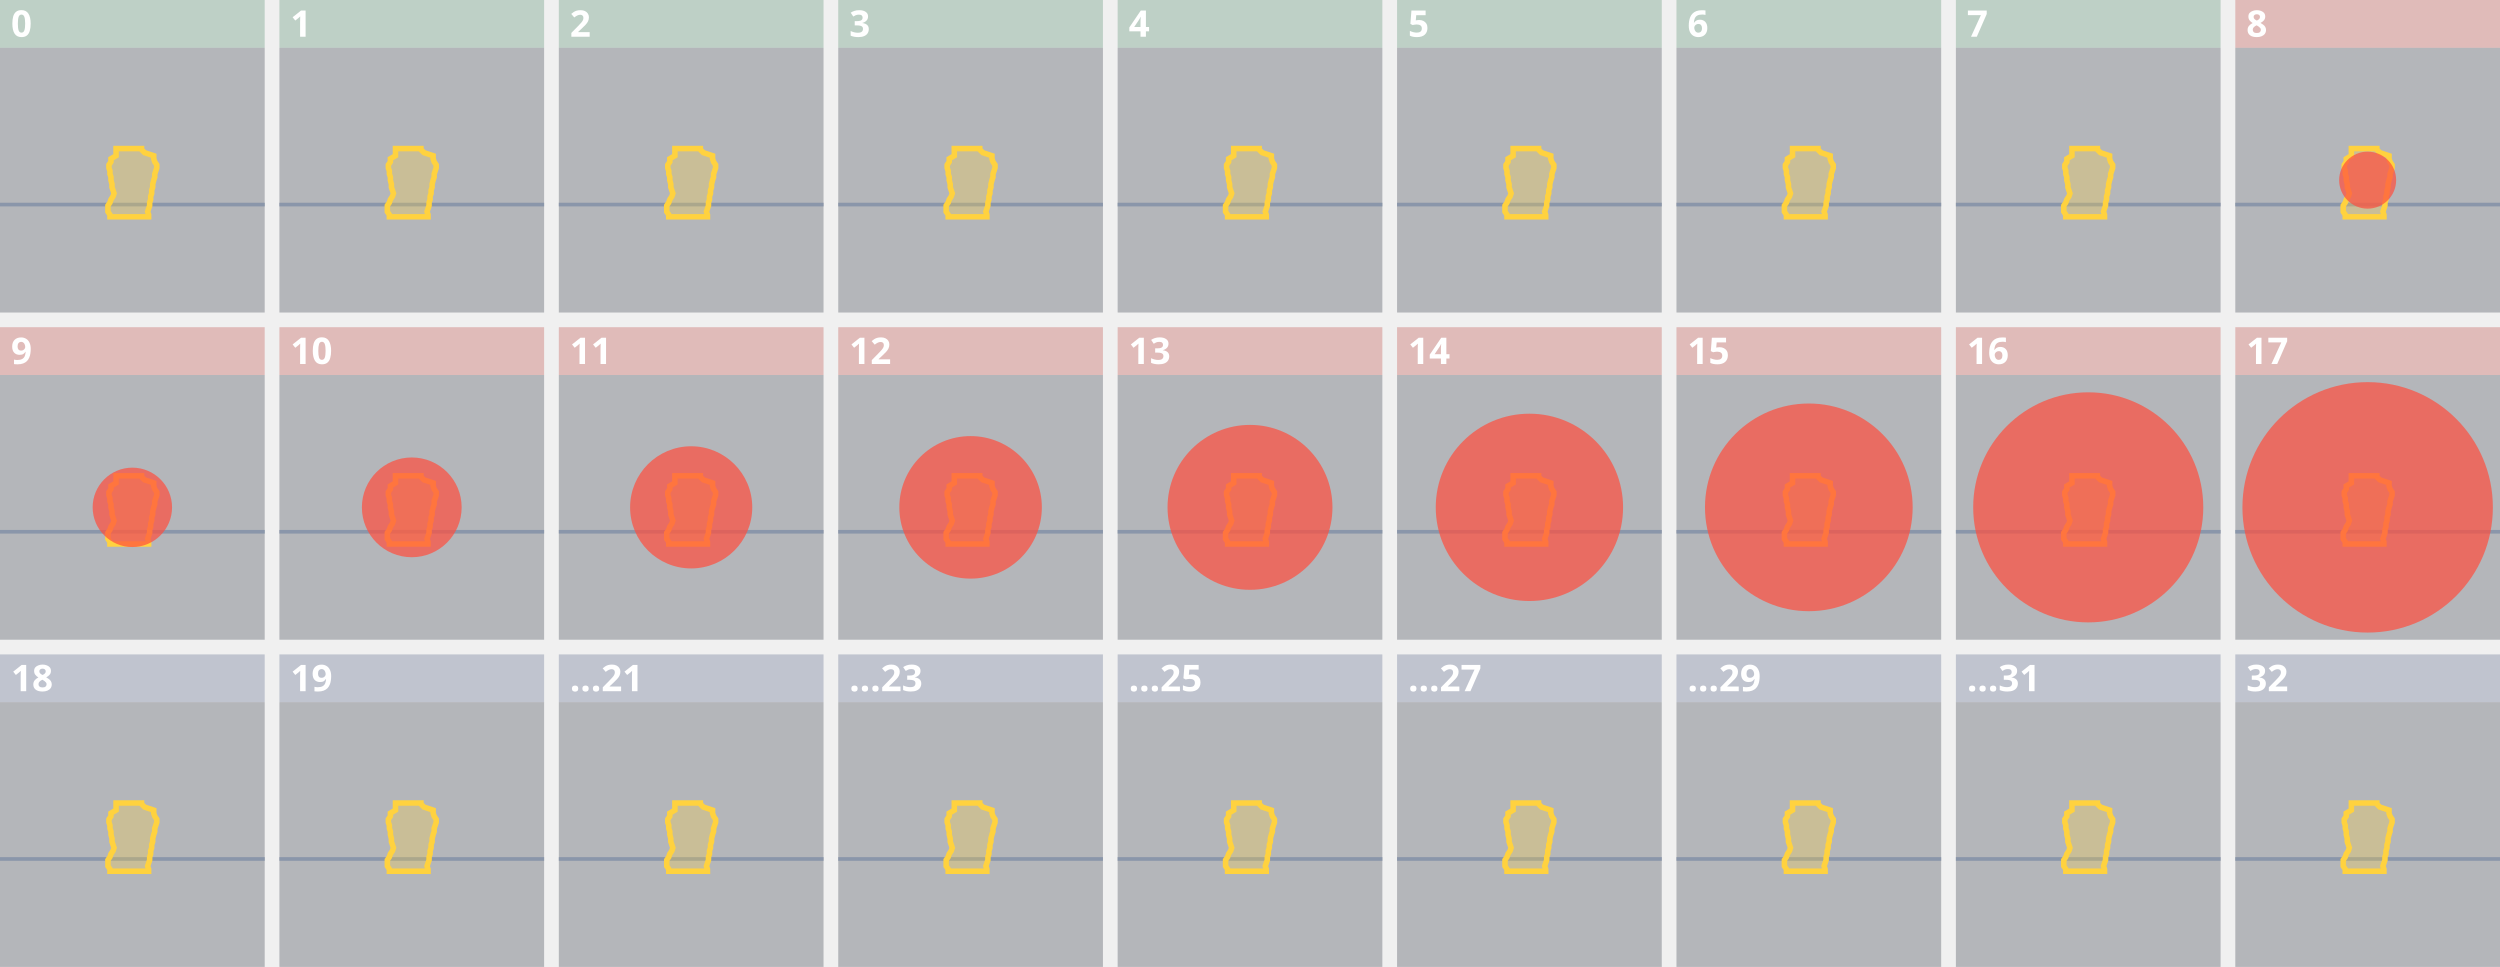
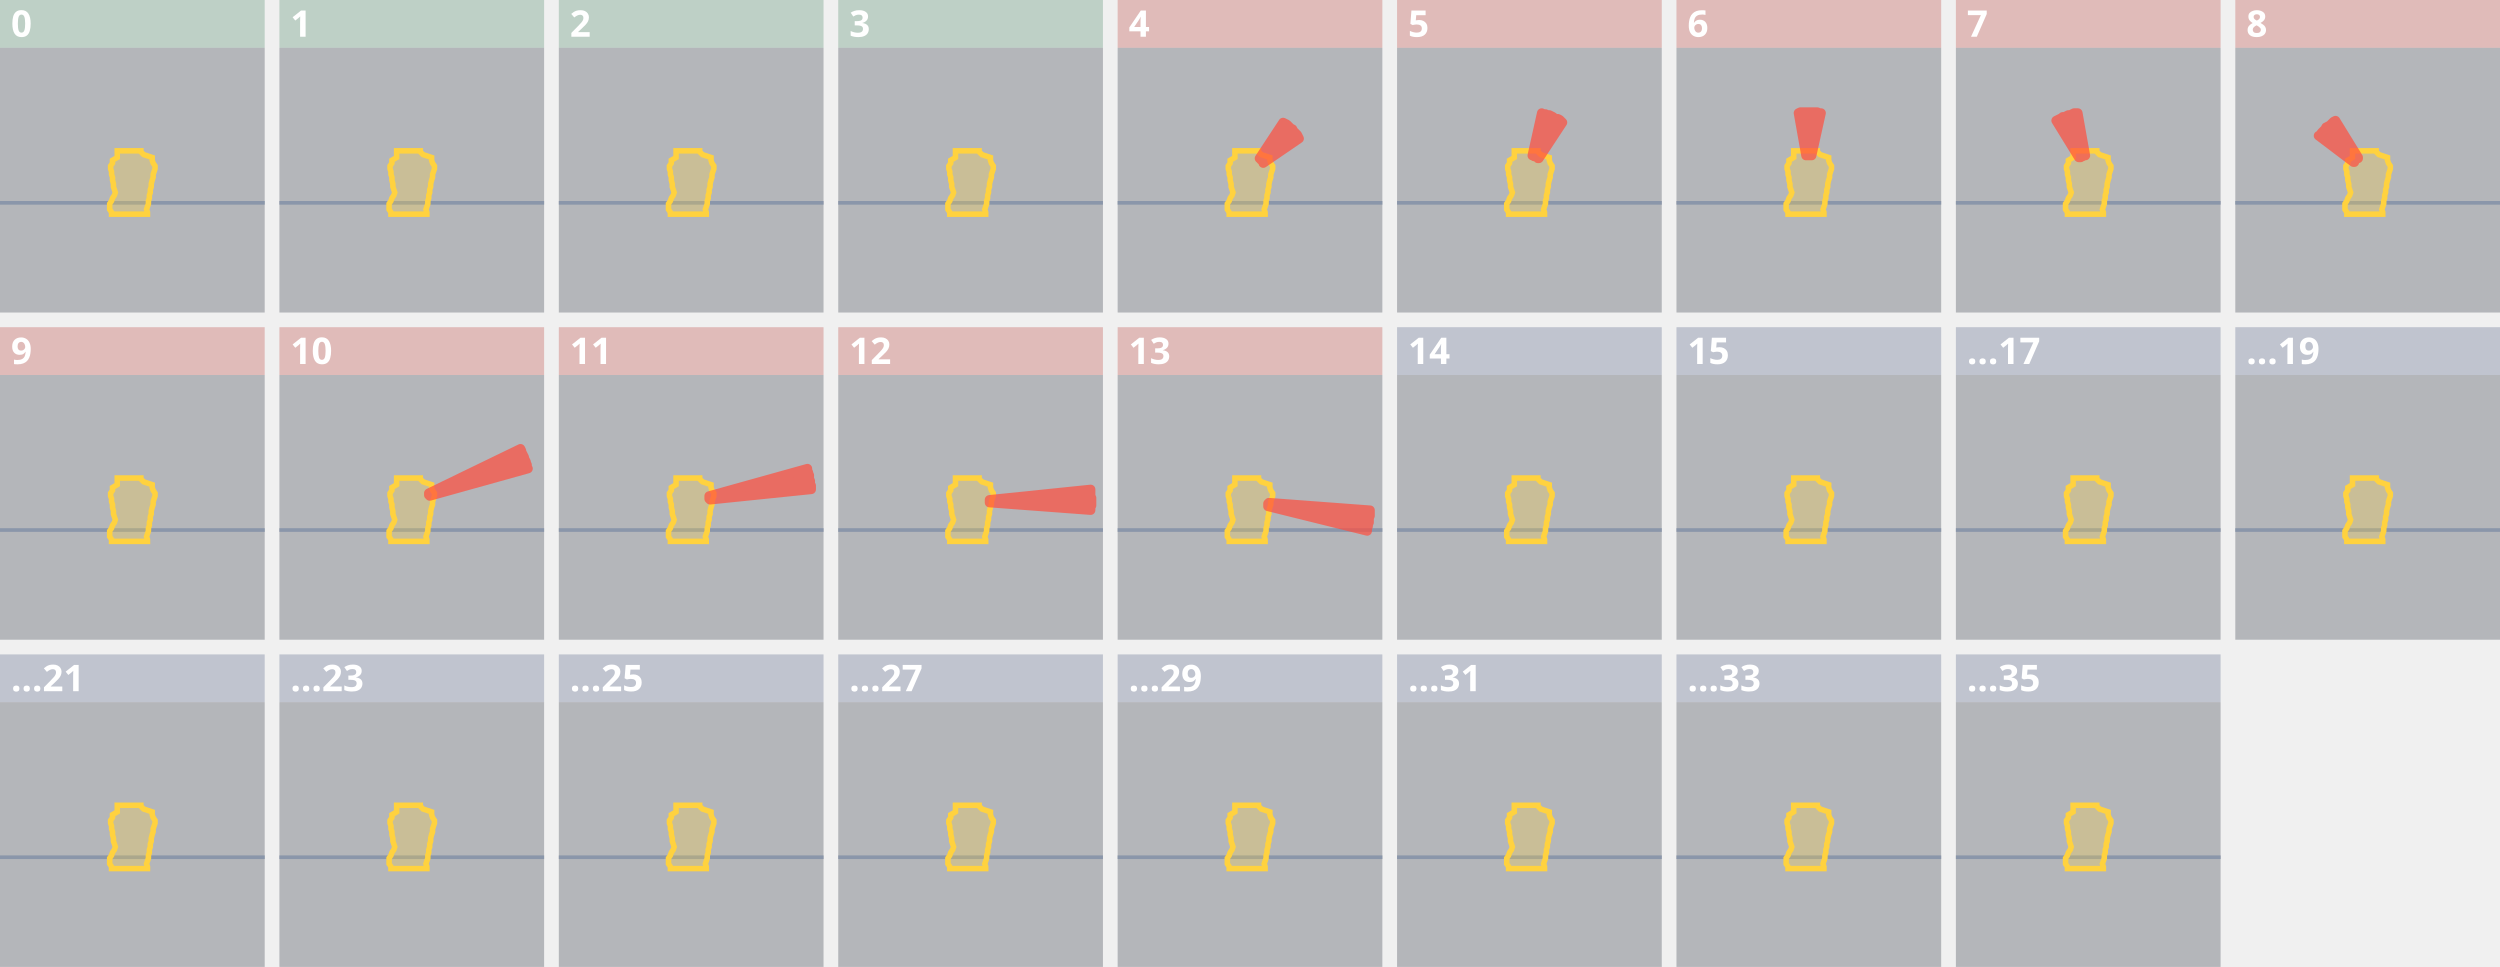
<svg xmlns="http://www.w3.org/2000/svg" viewBox="0 0 680 263" width="680" height="263">
-   <style>text{font:bold 10px sans-serif;fill:#ffffff}.k{fill:#1b2230}.g{stroke:#8a96aa;stroke-width:3.61}use{stroke-width:5.42;fill-opacity:.28}.u{stroke:#ffd23f;fill:#ffd23f}.v{stroke:#4ade80;fill:#4ade80;fill-opacity:.6}.a{stroke:#e879f9;fill:#e879f9}.o{stroke:#22d3ee;fill:#22d3ee;fill-opacity:.5}.H{color:#ff4d3d;fill:#ff4d3d;opacity:.7}.G{color:#3b9cff;fill:#3b9cff;opacity:.75}.S{color:#ffa630;fill:#ffa630;opacity:.75}.T{color:#ffa630;fill:none;stroke:#ffa630;stroke-width:7.22;stroke-dasharray:14.4}.P{color:#c49bff;fill:none;stroke:#c49bff;stroke-width:3.61;stroke-dasharray:10.8}</style>
+   <style>text{font:bold 10px sans-serif;fill:#ffffff}.k{fill:#1b2230}.g{stroke:#8a96aa;stroke-width:3.89}use{stroke-width:5.83;fill-opacity:.28}.u{stroke:#ffd23f;fill:#ffd23f}.v{stroke:#4ade80;fill:#4ade80;fill-opacity:.6}.a{stroke:#e879f9;fill:#e879f9}.o{stroke:#22d3ee;fill:#22d3ee;fill-opacity:.5}.H{color:#ff4d3d;fill:#ff4d3d;opacity:.7}.G{color:#3b9cff;fill:#3b9cff;opacity:.75}.S{color:#ffa630;fill:#ffa630;opacity:.75}.T{color:#ffa630;fill:none;stroke:#ffa630;stroke-width:7.78;stroke-dasharray:15.6}.P{color:#c49bff;fill:none;stroke:#c49bff;stroke-width:3.89;stroke-dasharray:11.7}</style>
  <defs>
    <path id="b0" d="M-16 -31L9 -31L9 -30L12 -27L21 -24L21 -21L22 -18L24 -15L24 -12L23 -9L22 -6L22 -3L21 0L20 4L20 7L19 10L19 13L18 16L18 19L17 22L17 25L16 28L15 31L16 34L16 36L-22 36L-22 34L-24 31L-24 28L-24 25L-22 22L-21 19L-19 16L-18 13L-19 10L-20 7L-20 4L-21 0L-21 -3L-22 -6L-22 -9L-23 -12L-23 -15L-21 -18L-21 -21L-16 -24L-16 -27L-16 -30Z" />
-     <rect id="K" x="-130" y="-130" width="260" height="260" class="k" />
+     <rect id="K" x="-140" y="-140" width="280" height="280" class="k" />
    <rect id="Ls" width="72" height="13" fill="#3f7d5a" />
    <rect id="La" width="72" height="13" fill="#b8332b" />
    <rect id="Le" width="72" height="13" fill="#46557a" />
  </defs>
  <use href="#Ls" x="0" y="0" />
  <text x="3" y="10">0</text>
-   <svg x="0" y="13" width="72" height="72" viewBox="-130 -130 260 260">
-     <use href="#K" />
-     <line x1="-130" y1="24" x2="130" y2="24" class="g" />
+   <svg x="0" y="13" width="72" height="72" viewBox="-140 -140 280 280">
+     <use href="#K" />
+     <line x1="-140" y1="24" x2="140" y2="24" class="g" />
    <use href="#b0" class="u" />
  </svg>
  <use href="#Ls" x="76" y="0" />
  <text x="79" y="10">1</text>
-   <svg x="76" y="13" width="72" height="72" viewBox="-130 -130 260 260">
-     <use href="#K" />
-     <line x1="-130" y1="24" x2="130" y2="24" class="g" />
+   <svg x="76" y="13" width="72" height="72" viewBox="-140 -140 280 280">
+     <use href="#K" />
+     <line x1="-140" y1="24" x2="140" y2="24" class="g" />
    <use href="#b0" class="u" />
  </svg>
  <use href="#Ls" x="152" y="0" />
  <text x="155" y="10">2</text>
-   <svg x="152" y="13" width="72" height="72" viewBox="-130 -130 260 260">
-     <use href="#K" />
-     <line x1="-130" y1="24" x2="130" y2="24" class="g" />
+   <svg x="152" y="13" width="72" height="72" viewBox="-140 -140 280 280">
+     <use href="#K" />
+     <line x1="-140" y1="24" x2="140" y2="24" class="g" />
    <use href="#b0" class="u" />
  </svg>
  <use href="#Ls" x="228" y="0" />
  <text x="231" y="10">3</text>
-   <svg x="228" y="13" width="72" height="72" viewBox="-130 -130 260 260">
-     <use href="#K" />
-     <line x1="-130" y1="24" x2="130" y2="24" class="g" />
-     <use href="#b0" class="u" />
-   </svg>
-   <use href="#Ls" x="304" y="0" />
+   <svg x="228" y="13" width="72" height="72" viewBox="-140 -140 280 280">
+     <use href="#K" />
+     <line x1="-140" y1="24" x2="140" y2="24" class="g" />
+     <use href="#b0" class="u" />
+   </svg>
+   <use href="#La" x="304" y="0" />
  <text x="307" y="10">4</text>
-   <svg x="304" y="13" width="72" height="72" viewBox="-130 -130 260 260">
-     <use href="#K" />
-     <line x1="-130" y1="24" x2="130" y2="24" class="g" />
-     <use href="#b0" class="u" />
-   </svg>
-   <use href="#Ls" x="380" y="0" />
+   <svg x="304" y="13" width="72" height="72" viewBox="-140 -140 280 280">
+     <use href="#K" />
+     <line x1="-140" y1="24" x2="140" y2="24" class="g" />
+     <use href="#b0" class="u" />
+     <g class="H">
+       <path d="M35 -61L37 -60L39 -59L40 -58L42 -56L43 -55L45 -54L46 -52L47 -51L49 -49L50 -48L51 -46L52 -44L14 -18L14 -19L14 -19L13 -20L13 -20L13 -21L12 -21L12 -21L11 -22L11 -22L11 -23L10 -23L10 -23Z" stroke="currentColor" stroke-width="10" stroke-linejoin="round" />
+     </g>
+   </svg>
+   <use href="#La" x="380" y="0" />
  <text x="383" y="10">5</text>
-   <svg x="380" y="13" width="72" height="72" viewBox="-130 -130 260 260">
-     <use href="#K" />
-     <line x1="-130" y1="24" x2="130" y2="24" class="g" />
-     <use href="#b0" class="u" />
-   </svg>
-   <use href="#Ls" x="456" y="0" />
+   <svg x="380" y="13" width="72" height="72" viewBox="-140 -140 280 280">
+     <use href="#K" />
+     <line x1="-140" y1="24" x2="140" y2="24" class="g" />
+     <use href="#b0" class="u" />
+     <g class="H">
+       <path d="M13 -71L15 -70L17 -70L19 -69L21 -69L23 -68L25 -67L26 -66L28 -65L30 -65L32 -64L34 -62L35 -61L10 -23L9 -23L9 -24L8 -24L8 -24L7 -25L7 -25L6 -25L6 -25L5 -25L4 -26L4 -26L3 -26Z" stroke="currentColor" stroke-width="10" stroke-linejoin="round" />
+     </g>
+   </svg>
+   <use href="#La" x="456" y="0" />
  <text x="459" y="10">6</text>
-   <svg x="456" y="13" width="72" height="72" viewBox="-130 -130 260 260">
-     <use href="#K" />
-     <line x1="-130" y1="24" x2="130" y2="24" class="g" />
-     <use href="#b0" class="u" />
-   </svg>
-   <use href="#Ls" x="532" y="0" />
+   <svg x="456" y="13" width="72" height="72" viewBox="-140 -140 280 280">
+     <use href="#K" />
+     <line x1="-140" y1="24" x2="140" y2="24" class="g" />
+     <use href="#b0" class="u" />
+     <g class="H">
+       <path d="M-11 -71L-9 -72L-7 -72L-5 -72L-3 -72L-1 -72L1 -72L3 -72L5 -72L7 -72L9 -72L11 -71L13 -71L3 -26L3 -26L2 -26L2 -26L1 -26L1 -26L0 -26L-1 -26L-1 -26L-2 -26L-2 -26L-3 -26L-3 -26Z" stroke="currentColor" stroke-width="10" stroke-linejoin="round" />
+     </g>
+   </svg>
+   <use href="#La" x="532" y="0" />
  <text x="535" y="10">7</text>
-   <svg x="532" y="13" width="72" height="72" viewBox="-130 -130 260 260">
-     <use href="#K" />
-     <line x1="-130" y1="24" x2="130" y2="24" class="g" />
-     <use href="#b0" class="u" />
+   <svg x="532" y="13" width="72" height="72" viewBox="-140 -140 280 280">
+     <use href="#K" />
+     <line x1="-140" y1="24" x2="140" y2="24" class="g" />
+     <use href="#b0" class="u" />
+     <g class="H">
+       <path d="M-34 -63L-32 -64L-30 -65L-28 -66L-27 -67L-25 -67L-23 -68L-21 -69L-19 -69L-17 -70L-15 -71L-13 -71L-11 -71L-3 -26L-4 -26L-5 -26L-5 -26L-6 -25L-6 -25L-7 -25L-7 -25L-8 -25L-8 -24L-9 -24L-9 -24L-10 -24Z" stroke="currentColor" stroke-width="10" stroke-linejoin="round" />
+     </g>
  </svg>
  <use href="#La" x="608" y="0" />
  <text x="611" y="10">8</text>
-   <svg x="608" y="13" width="72" height="72" viewBox="-130 -130 260 260">
-     <use href="#K" />
-     <line x1="-130" y1="24" x2="130" y2="24" class="g" />
-     <use href="#b0" class="u" />
-     <g class="H">
-       <circle cx="0" cy="0" r="28" />
+   <svg x="608" y="13" width="72" height="72" viewBox="-140 -140 280 280">
+     <use href="#K" />
+     <line x1="-140" y1="24" x2="140" y2="24" class="g" />
+     <use href="#b0" class="u" />
+     <g class="H">
+       <path d="M-52 -47L-50 -48L-49 -50L-48 -51L-46 -53L-45 -54L-44 -56L-42 -57L-40 -58L-39 -59L-37 -61L-36 -62L-34 -63L-10 -24L-10 -23L-11 -23L-11 -23L-12 -22L-12 -22L-13 -22L-13 -21L-13 -21L-14 -20L-14 -20L-14 -19L-15 -19Z" stroke="currentColor" stroke-width="10" stroke-linejoin="round" />
    </g>
  </svg>
  <use href="#La" x="0" y="89" />
  <text x="3" y="99">9</text>
-   <svg x="0" y="102" width="72" height="72" viewBox="-130 -130 260 260">
-     <use href="#K" />
-     <line x1="-130" y1="24" x2="130" y2="24" class="g" />
-     <use href="#b0" class="u" />
-     <g class="H">
-       <circle cx="0" cy="0" r="39" />
-     </g>
+   <svg x="0" y="102" width="72" height="72" viewBox="-140 -140 280 280">
+     <use href="#K" />
+     <line x1="-140" y1="24" x2="140" y2="24" class="g" />
+     <use href="#b0" class="u" />
  </svg>
  <use href="#La" x="76" y="89" />
  <text x="79" y="99">10</text>
-   <svg x="76" y="102" width="72" height="72" viewBox="-130 -130 260 260">
-     <use href="#K" />
-     <line x1="-130" y1="24" x2="130" y2="24" class="g" />
-     <use href="#b0" class="u" />
-     <g class="H">
-       <circle cx="0" cy="0" r="49" />
+   <svg x="76" y="102" width="72" height="72" viewBox="-140 -140 280 280">
+     <use href="#K" />
+     <line x1="-140" y1="24" x2="140" y2="24" class="g" />
+     <use href="#b0" class="u" />
+     <g class="H">
+       <path d="M115 -62L116 -60L116 -59L117 -57L118 -55L119 -53L119 -52L120 -50L121 -48L121 -46L122 -45L122 -43L123 -41L19 -12L19 -12L19 -12L19 -13L18 -13L18 -13L18 -13L18 -14L18 -14L18 -14L18 -14L18 -15L18 -15Z" stroke="currentColor" stroke-width="10" stroke-linejoin="round" />
    </g>
  </svg>
  <use href="#La" x="152" y="89" />
  <text x="155" y="99">11</text>
-   <svg x="152" y="102" width="72" height="72" viewBox="-130 -130 260 260">
-     <use href="#K" />
-     <line x1="-130" y1="24" x2="130" y2="24" class="g" />
-     <use href="#b0" class="u" />
-     <g class="H">
-       <circle cx="0" cy="0" r="60" />
+   <svg x="152" y="102" width="72" height="72" viewBox="-140 -140 280 280">
+     <use href="#K" />
+     <line x1="-140" y1="24" x2="140" y2="24" class="g" />
+     <use href="#b0" class="u" />
+     <g class="H">
+       <path d="M123 -41L123 -39L124 -37L124 -36L125 -34L125 -32L125 -30L126 -28L126 -26L126 -25L127 -23L127 -21L127 -19L20 -8L19 -9L19 -9L19 -9L19 -9L19 -10L19 -10L19 -10L19 -11L19 -11L19 -11L19 -11L19 -12Z" stroke="currentColor" stroke-width="10" stroke-linejoin="round" />
    </g>
  </svg>
  <use href="#La" x="228" y="89" />
  <text x="231" y="99">12</text>
-   <svg x="228" y="102" width="72" height="72" viewBox="-130 -130 260 260">
-     <use href="#K" />
-     <line x1="-130" y1="24" x2="130" y2="24" class="g" />
-     <use href="#b0" class="u" />
-     <g class="H">
-       <circle cx="0" cy="0" r="70" />
+   <svg x="228" y="102" width="72" height="72" viewBox="-140 -140 280 280">
+     <use href="#K" />
+     <line x1="-140" y1="24" x2="140" y2="24" class="g" />
+     <use href="#b0" class="u" />
+     <g class="H">
+       <path d="M127 -19L127 -17L127 -15L127 -13L127 -12L128 -10L128 -8L128 -6L128 -4L128 -2L127 0L127 1L127 3L20 -5L20 -5L20 -5L20 -6L20 -6L20 -6L20 -6L20 -7L20 -7L20 -7L20 -8L20 -8L20 -8Z" stroke="currentColor" stroke-width="10" stroke-linejoin="round" />
    </g>
  </svg>
  <use href="#La" x="304" y="89" />
  <text x="307" y="99">13</text>
-   <svg x="304" y="102" width="72" height="72" viewBox="-130 -130 260 260">
-     <use href="#K" />
-     <line x1="-130" y1="24" x2="130" y2="24" class="g" />
-     <use href="#b0" class="u" />
-     <g class="H">
-       <circle cx="0" cy="0" r="81" />
-     </g>
-   </svg>
-   <use href="#La" x="380" y="89" />
+   <svg x="304" y="102" width="72" height="72" viewBox="-140 -140 280 280">
+     <use href="#K" />
+     <line x1="-140" y1="24" x2="140" y2="24" class="g" />
+     <use href="#b0" class="u" />
+     <g class="H">
+       <path d="M127 3L127 5L127 7L127 9L126 11L126 13L126 14L126 16L125 18L125 20L124 22L124 24L124 25L19 -1L19 -2L19 -2L19 -2L19 -2L19 -3L19 -3L19 -3L19 -4L19 -4L19 -4L20 -4L20 -5Z" stroke="currentColor" stroke-width="10" stroke-linejoin="round" />
+     </g>
+   </svg>
+   <use href="#Le" x="380" y="89" />
  <text x="383" y="99">14</text>
-   <svg x="380" y="102" width="72" height="72" viewBox="-130 -130 260 260">
-     <use href="#K" />
-     <line x1="-130" y1="24" x2="130" y2="24" class="g" />
-     <use href="#b0" class="u" />
-     <g class="H">
-       <circle cx="0" cy="0" r="92" />
-     </g>
-   </svg>
-   <use href="#La" x="456" y="89" />
+   <svg x="380" y="102" width="72" height="72" viewBox="-140 -140 280 280">
+     <use href="#K" />
+     <line x1="-140" y1="24" x2="140" y2="24" class="g" />
+     <use href="#b0" class="u" />
+   </svg>
+   <use href="#Le" x="456" y="89" />
  <text x="459" y="99">15</text>
-   <svg x="456" y="102" width="72" height="72" viewBox="-130 -130 260 260">
-     <use href="#K" />
-     <line x1="-130" y1="24" x2="130" y2="24" class="g" />
-     <use href="#b0" class="u" />
-     <g class="H">
-       <circle cx="0" cy="0" r="102" />
-     </g>
-   </svg>
-   <use href="#La" x="532" y="89" />
-   <text x="535" y="99">16</text>
-   <svg x="532" y="102" width="72" height="72" viewBox="-130 -130 260 260">
-     <use href="#K" />
-     <line x1="-130" y1="24" x2="130" y2="24" class="g" />
-     <use href="#b0" class="u" />
-     <g class="H">
-       <circle cx="0" cy="0" r="113" />
-     </g>
-   </svg>
-   <use href="#La" x="608" y="89" />
-   <text x="611" y="99">17</text>
-   <svg x="608" y="102" width="72" height="72" viewBox="-130 -130 260 260">
-     <use href="#K" />
-     <line x1="-130" y1="24" x2="130" y2="24" class="g" />
-     <use href="#b0" class="u" />
-     <g class="H">
-       <circle cx="0" cy="0" r="123" />
-     </g>
+   <svg x="456" y="102" width="72" height="72" viewBox="-140 -140 280 280">
+     <use href="#K" />
+     <line x1="-140" y1="24" x2="140" y2="24" class="g" />
+     <use href="#b0" class="u" />
+   </svg>
+   <use href="#Le" x="532" y="89" />
+   <text x="535" y="99">…17</text>
+   <svg x="532" y="102" width="72" height="72" viewBox="-140 -140 280 280">
+     <use href="#K" />
+     <line x1="-140" y1="24" x2="140" y2="24" class="g" />
+     <use href="#b0" class="u" />
+   </svg>
+   <use href="#Le" x="608" y="89" />
+   <text x="611" y="99">…19</text>
+   <svg x="608" y="102" width="72" height="72" viewBox="-140 -140 280 280">
+     <use href="#K" />
+     <line x1="-140" y1="24" x2="140" y2="24" class="g" />
+     <use href="#b0" class="u" />
  </svg>
  <use href="#Le" x="0" y="178" />
-   <text x="3" y="188">18</text>
-   <svg x="0" y="191" width="72" height="72" viewBox="-130 -130 260 260">
-     <use href="#K" />
-     <line x1="-130" y1="24" x2="130" y2="24" class="g" />
+   <text x="3" y="188">…21</text>
+   <svg x="0" y="191" width="72" height="72" viewBox="-140 -140 280 280">
+     <use href="#K" />
+     <line x1="-140" y1="24" x2="140" y2="24" class="g" />
    <use href="#b0" class="u" />
  </svg>
  <use href="#Le" x="76" y="178" />
-   <text x="79" y="188">19</text>
-   <svg x="76" y="191" width="72" height="72" viewBox="-130 -130 260 260">
-     <use href="#K" />
-     <line x1="-130" y1="24" x2="130" y2="24" class="g" />
+   <text x="79" y="188">…23</text>
+   <svg x="76" y="191" width="72" height="72" viewBox="-140 -140 280 280">
+     <use href="#K" />
+     <line x1="-140" y1="24" x2="140" y2="24" class="g" />
    <use href="#b0" class="u" />
  </svg>
  <use href="#Le" x="152" y="178" />
-   <text x="155" y="188">…21</text>
-   <svg x="152" y="191" width="72" height="72" viewBox="-130 -130 260 260">
-     <use href="#K" />
-     <line x1="-130" y1="24" x2="130" y2="24" class="g" />
+   <text x="155" y="188">…25</text>
+   <svg x="152" y="191" width="72" height="72" viewBox="-140 -140 280 280">
+     <use href="#K" />
+     <line x1="-140" y1="24" x2="140" y2="24" class="g" />
    <use href="#b0" class="u" />
  </svg>
  <use href="#Le" x="228" y="178" />
-   <text x="231" y="188">…23</text>
-   <svg x="228" y="191" width="72" height="72" viewBox="-130 -130 260 260">
-     <use href="#K" />
-     <line x1="-130" y1="24" x2="130" y2="24" class="g" />
+   <text x="231" y="188">…27</text>
+   <svg x="228" y="191" width="72" height="72" viewBox="-140 -140 280 280">
+     <use href="#K" />
+     <line x1="-140" y1="24" x2="140" y2="24" class="g" />
    <use href="#b0" class="u" />
  </svg>
  <use href="#Le" x="304" y="178" />
-   <text x="307" y="188">…25</text>
-   <svg x="304" y="191" width="72" height="72" viewBox="-130 -130 260 260">
-     <use href="#K" />
-     <line x1="-130" y1="24" x2="130" y2="24" class="g" />
+   <text x="307" y="188">…29</text>
+   <svg x="304" y="191" width="72" height="72" viewBox="-140 -140 280 280">
+     <use href="#K" />
+     <line x1="-140" y1="24" x2="140" y2="24" class="g" />
    <use href="#b0" class="u" />
  </svg>
  <use href="#Le" x="380" y="178" />
-   <text x="383" y="188">…27</text>
-   <svg x="380" y="191" width="72" height="72" viewBox="-130 -130 260 260">
-     <use href="#K" />
-     <line x1="-130" y1="24" x2="130" y2="24" class="g" />
+   <text x="383" y="188">…31</text>
+   <svg x="380" y="191" width="72" height="72" viewBox="-140 -140 280 280">
+     <use href="#K" />
+     <line x1="-140" y1="24" x2="140" y2="24" class="g" />
    <use href="#b0" class="u" />
  </svg>
  <use href="#Le" x="456" y="178" />
-   <text x="459" y="188">…29</text>
-   <svg x="456" y="191" width="72" height="72" viewBox="-130 -130 260 260">
-     <use href="#K" />
-     <line x1="-130" y1="24" x2="130" y2="24" class="g" />
+   <text x="459" y="188">…33</text>
+   <svg x="456" y="191" width="72" height="72" viewBox="-140 -140 280 280">
+     <use href="#K" />
+     <line x1="-140" y1="24" x2="140" y2="24" class="g" />
    <use href="#b0" class="u" />
  </svg>
  <use href="#Le" x="532" y="178" />
-   <text x="535" y="188">…31</text>
-   <svg x="532" y="191" width="72" height="72" viewBox="-130 -130 260 260">
-     <use href="#K" />
-     <line x1="-130" y1="24" x2="130" y2="24" class="g" />
-     <use href="#b0" class="u" />
-   </svg>
-   <use href="#Le" x="608" y="178" />
-   <text x="611" y="188">32</text>
-   <svg x="608" y="191" width="72" height="72" viewBox="-130 -130 260 260">
-     <use href="#K" />
-     <line x1="-130" y1="24" x2="130" y2="24" class="g" />
+   <text x="535" y="188">…35</text>
+   <svg x="532" y="191" width="72" height="72" viewBox="-140 -140 280 280">
+     <use href="#K" />
+     <line x1="-140" y1="24" x2="140" y2="24" class="g" />
    <use href="#b0" class="u" />
  </svg>
</svg>
